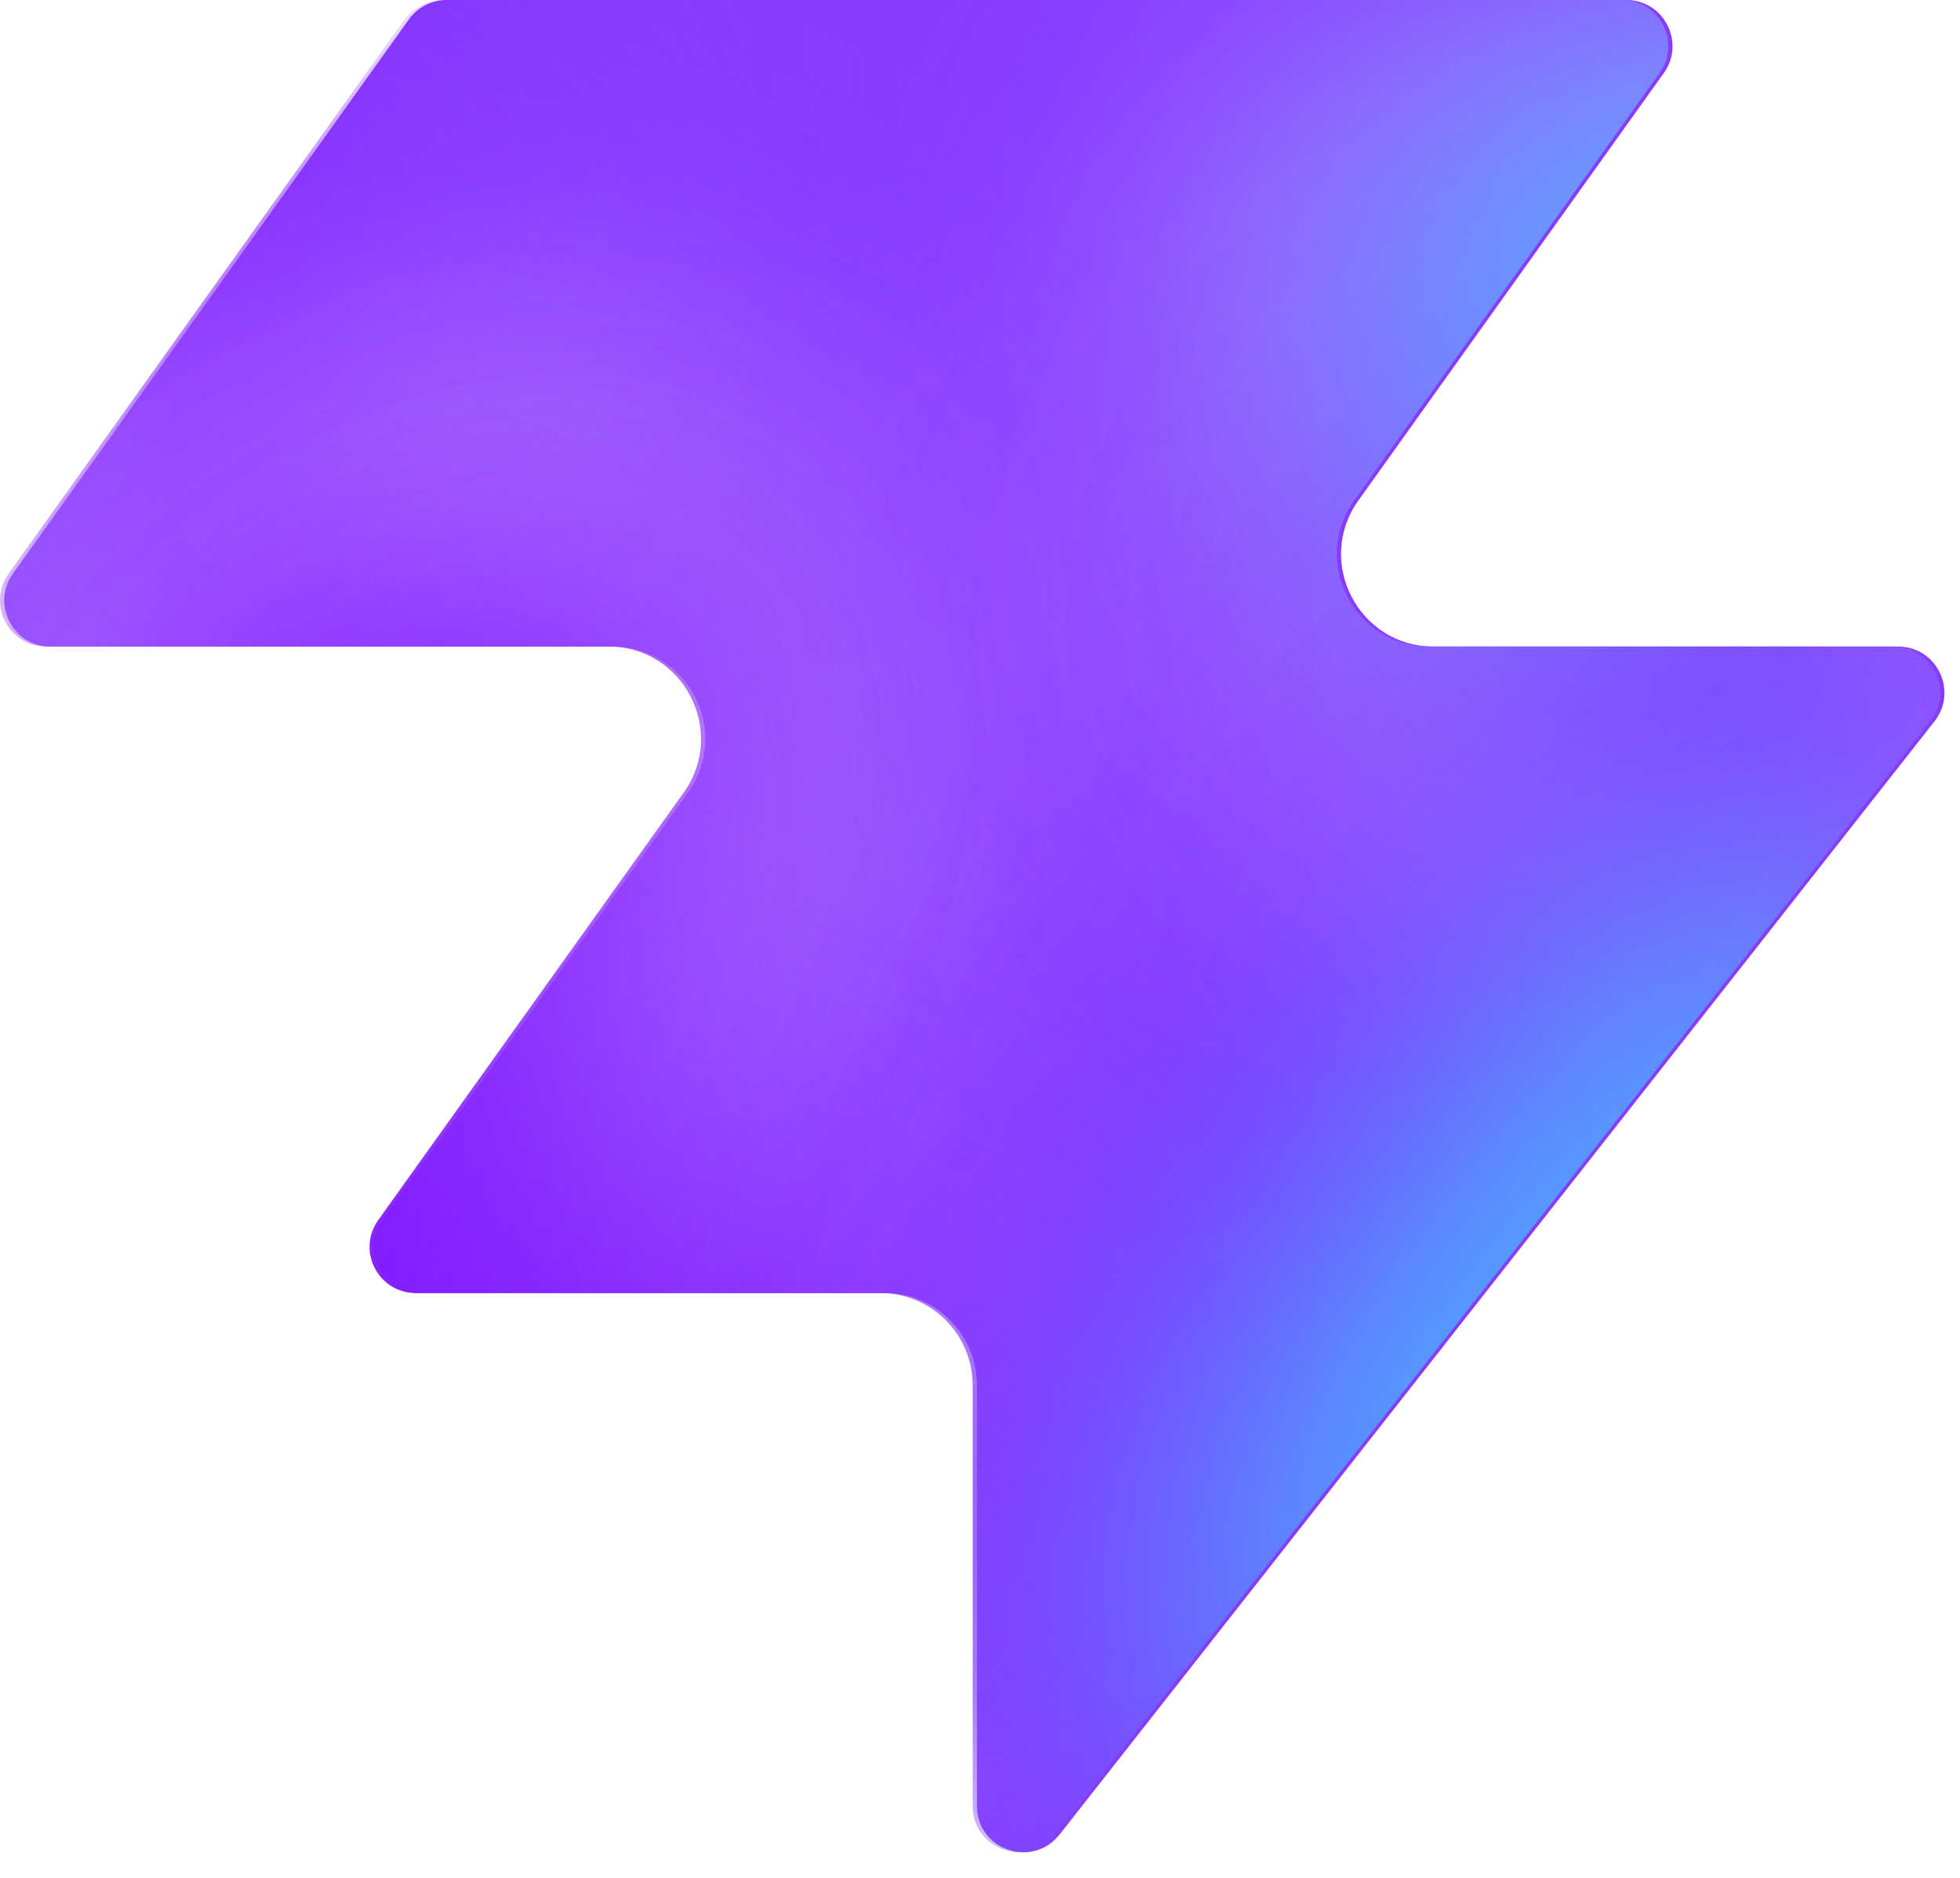
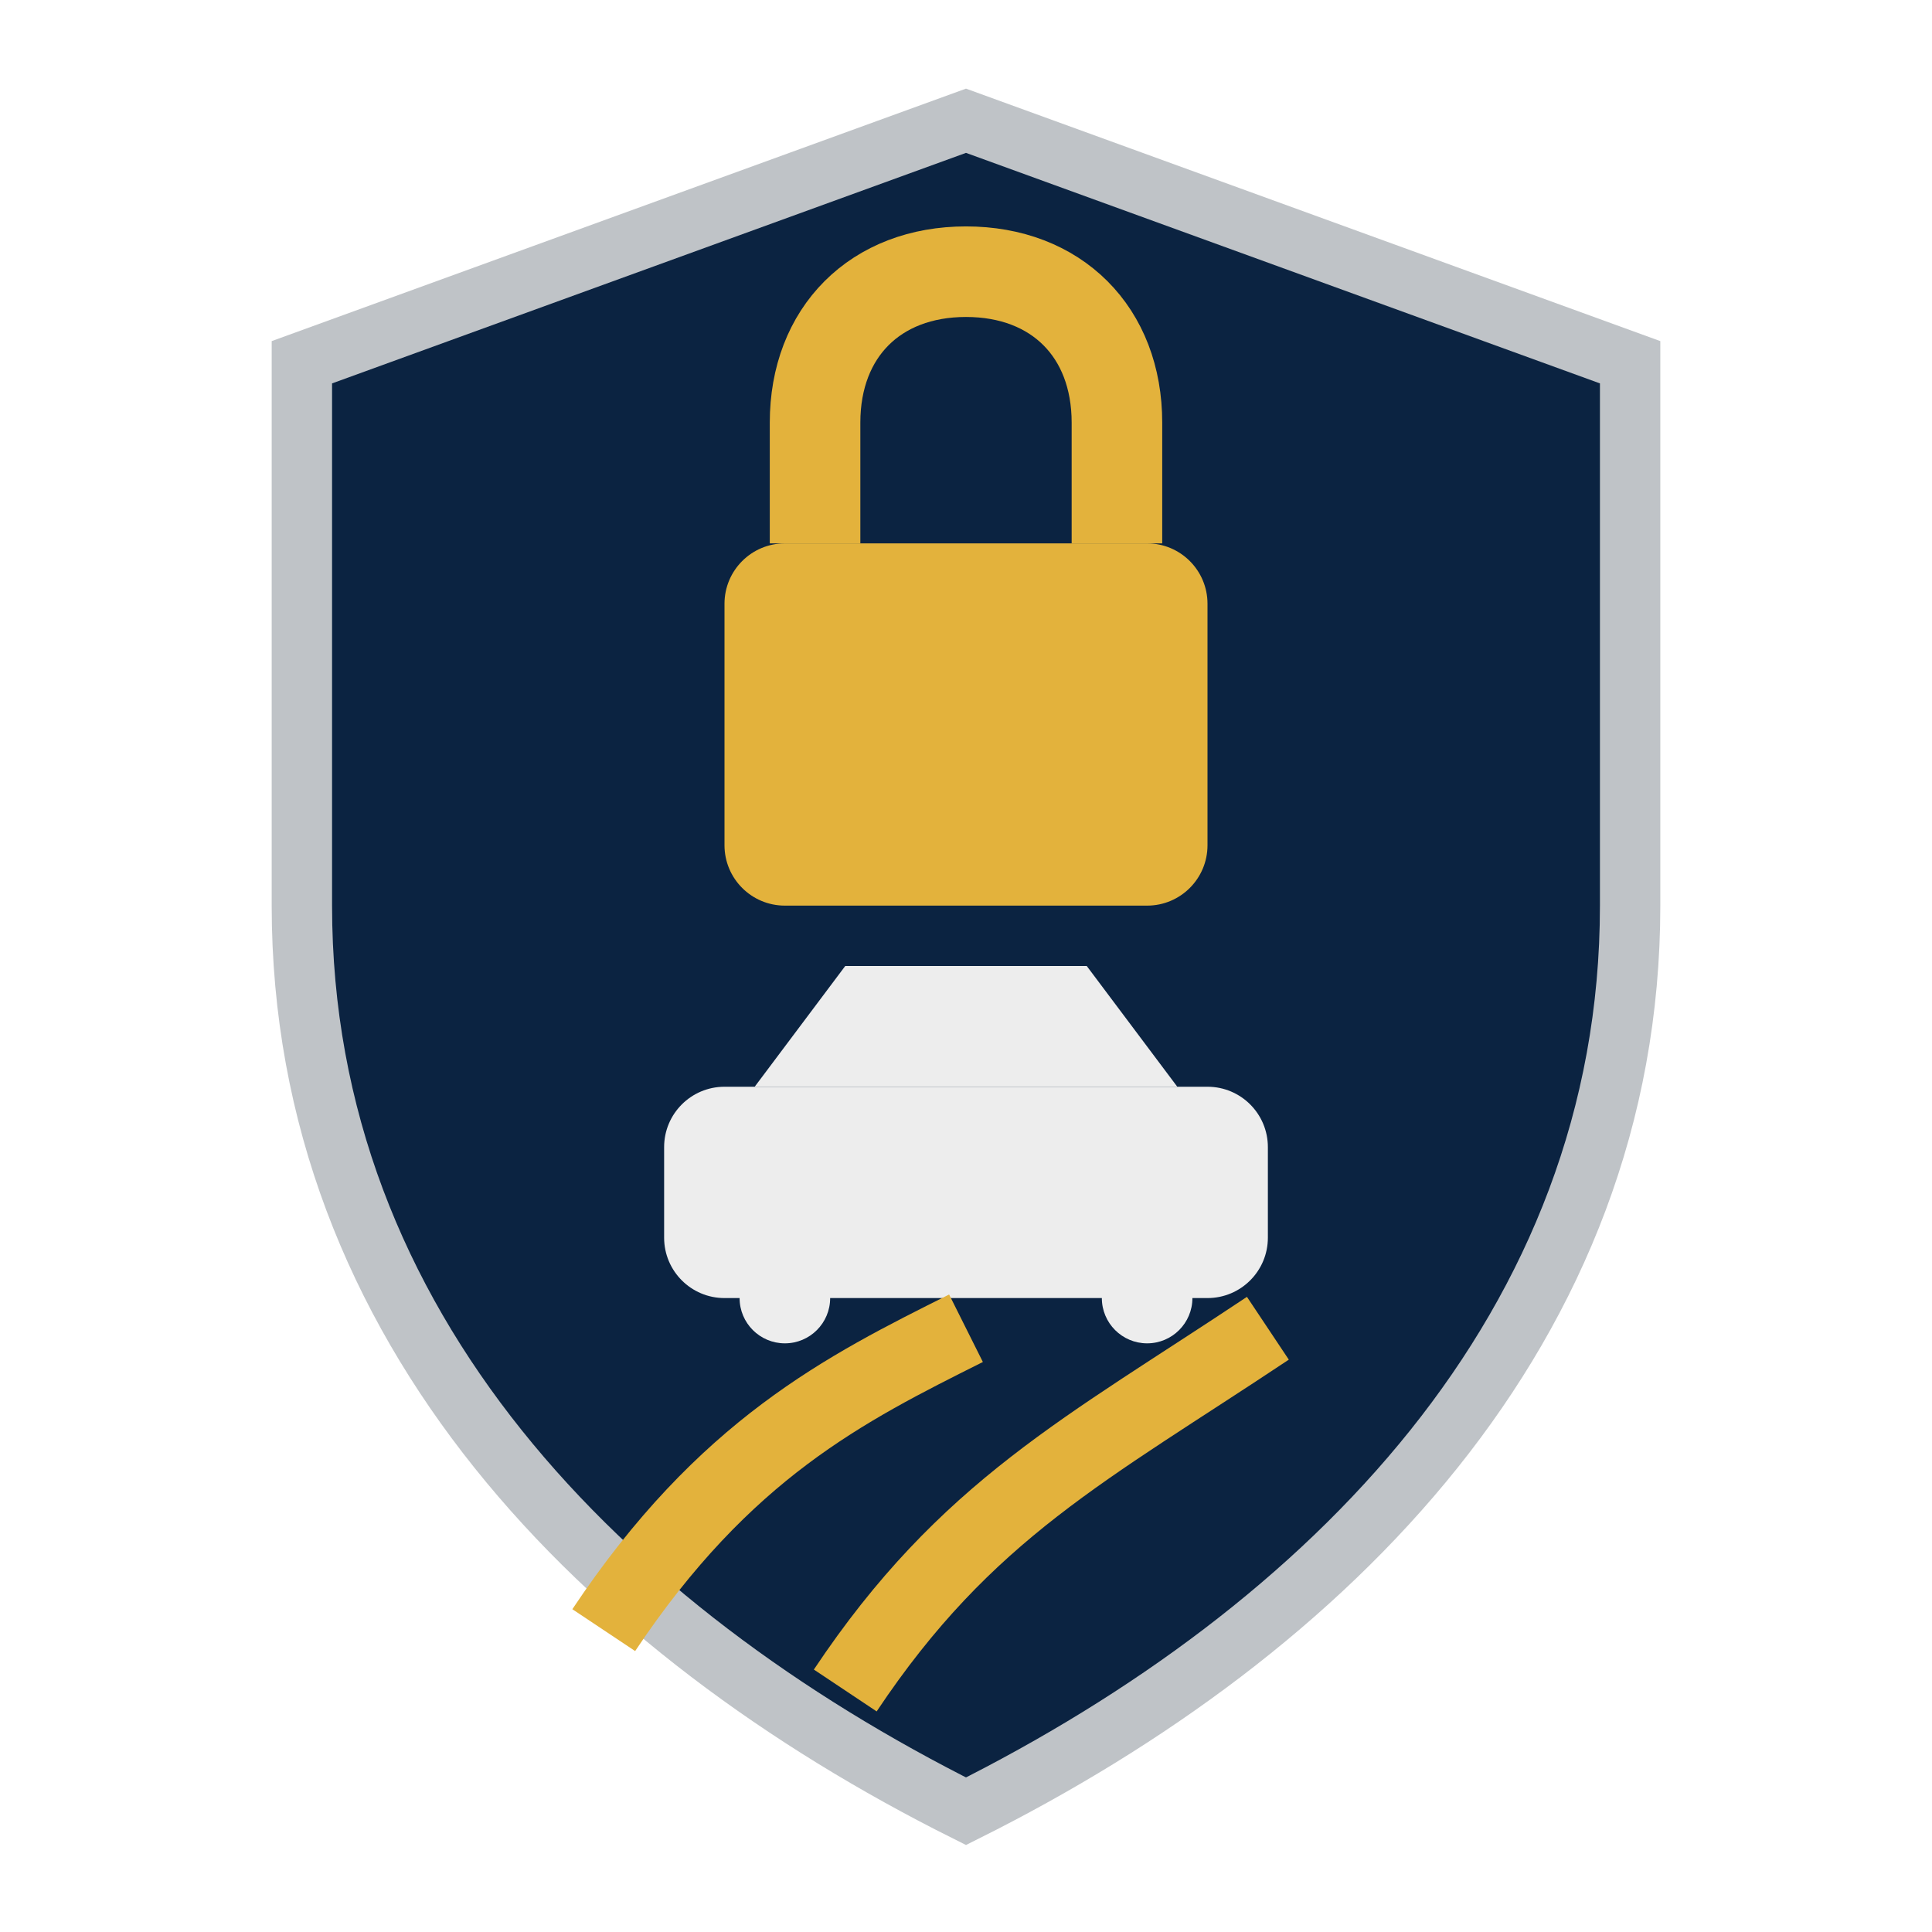
- <svg xmlns="http://www.w3.org/2000/svg" width="48" height="46" fill="none" viewBox="0 0 48 46">
-   <path fill="#863bff" d="M25.946 44.938c-.664.845-2.021.375-2.021-.698V33.937a2.26 2.26 0 0 0-2.262-2.262H10.287c-.92 0-1.456-1.04-.92-1.788l7.48-10.471c1.07-1.497 0-3.578-1.842-3.578H1.237c-.92 0-1.456-1.04-.92-1.788L10.013.474c.214-.297.556-.474.92-.474h28.894c.92 0 1.456 1.04.92 1.788l-7.48 10.471c-1.07 1.498 0 3.579 1.842 3.579h11.377c.943 0 1.473 1.088.89 1.83L25.947 44.94z" style="fill:#863bff;fill:color(display-p3 .525 .23 1);fill-opacity:1" />
-   <mask id="a" width="48" height="46" x="0" y="0" maskUnits="userSpaceOnUse" style="mask-type:alpha">
-     <path fill="#000" d="M25.842 44.938c-.664.844-2.021.375-2.021-.698V33.937a2.26 2.26 0 0 0-2.262-2.262H10.183c-.92 0-1.456-1.04-.92-1.788l7.48-10.471c1.07-1.498 0-3.579-1.842-3.579H1.133c-.92 0-1.456-1.04-.92-1.787L9.91.473c.214-.297.556-.474.92-.474h28.894c.92 0 1.456 1.04.92 1.788l-7.48 10.471c-1.07 1.498 0 3.578 1.842 3.578h11.377c.943 0 1.473 1.088.89 1.832L25.843 44.94z" style="fill:#000;fill-opacity:1" />
-   </mask>
-   <g mask="url(#a)">
-     <g filter="url(#b)">
-       <ellipse cx="5.508" cy="14.704" fill="#ede6ff" rx="5.508" ry="14.704" style="fill:#ede6ff;fill:color(display-p3 .927 .903 1);fill-opacity:1" transform="matrix(.00324 1 1 -.00324 -4.47 31.516)" />
-     </g>
-     <g filter="url(#c)">
-       <ellipse cx="10.399" cy="29.851" fill="#ede6ff" rx="10.399" ry="29.851" style="fill:#ede6ff;fill:color(display-p3 .927 .903 1);fill-opacity:1" transform="matrix(.00324 1 1 -.00324 -39.328 7.883)" />
-     </g>
-     <g filter="url(#d)">
-       <ellipse cx="5.508" cy="30.487" fill="#7e14ff" rx="5.508" ry="30.487" style="fill:#7e14ff;fill:color(display-p3 .492 .077 1);fill-opacity:1" transform="rotate(89.814 -25.913 -14.639)scale(1 -1)" />
-     </g>
-     <g filter="url(#e)">
-       <ellipse cx="5.508" cy="30.599" fill="#7e14ff" rx="5.508" ry="30.599" style="fill:#7e14ff;fill:color(display-p3 .492 .077 1);fill-opacity:1" transform="rotate(89.814 -32.644 -3.334)scale(1 -1)" />
-     </g>
-     <g filter="url(#f)">
-       <ellipse cx="5.508" cy="30.599" fill="#7e14ff" rx="5.508" ry="30.599" style="fill:#7e14ff;fill:color(display-p3 .492 .077 1);fill-opacity:1" transform="matrix(.00324 1 1 -.00324 -34.34 30.47)" />
-     </g>
-     <g filter="url(#g)">
-       <ellipse cx="14.072" cy="22.078" fill="#ede6ff" rx="14.072" ry="22.078" style="fill:#ede6ff;fill:color(display-p3 .927 .903 1);fill-opacity:1" transform="rotate(93.35 24.506 48.493)scale(-1 1)" />
-     </g>
-     <g filter="url(#h)">
-       <ellipse cx="3.47" cy="21.501" fill="#7e14ff" rx="3.47" ry="21.501" style="fill:#7e14ff;fill:color(display-p3 .492 .077 1);fill-opacity:1" transform="rotate(89.009 28.708 47.59)scale(-1 1)" />
-     </g>
-     <g filter="url(#i)">
-       <ellipse cx="3.47" cy="21.501" fill="#7e14ff" rx="3.47" ry="21.501" style="fill:#7e14ff;fill:color(display-p3 .492 .077 1);fill-opacity:1" transform="rotate(89.009 28.708 47.59)scale(-1 1)" />
-     </g>
-     <g filter="url(#j)">
-       <ellipse cx=".387" cy="8.972" fill="#7e14ff" rx="4.407" ry="29.108" style="fill:#7e14ff;fill:color(display-p3 .492 .077 1);fill-opacity:1" transform="rotate(39.51 .387 8.972)" />
-     </g>
-     <g filter="url(#k)">
-       <ellipse cx="47.523" cy="-6.092" fill="#7e14ff" rx="4.407" ry="29.108" style="fill:#7e14ff;fill:color(display-p3 .492 .077 1);fill-opacity:1" transform="rotate(37.892 47.523 -6.092)" />
-     </g>
-     <g filter="url(#l)">
-       <ellipse cx="41.412" cy="6.333" fill="#47bfff" rx="5.971" ry="9.665" style="fill:#47bfff;fill:color(display-p3 .28 .748 1);fill-opacity:1" transform="rotate(37.892 41.412 6.333)" />
-     </g>
-     <g filter="url(#m)">
-       <ellipse cx="-1.879" cy="38.332" fill="#7e14ff" rx="4.407" ry="29.108" style="fill:#7e14ff;fill:color(display-p3 .492 .077 1);fill-opacity:1" transform="rotate(37.892 -1.88 38.332)" />
-     </g>
-     <g filter="url(#n)">
-       <ellipse cx="-1.879" cy="38.332" fill="#7e14ff" rx="4.407" ry="29.108" style="fill:#7e14ff;fill:color(display-p3 .492 .077 1);fill-opacity:1" transform="rotate(37.892 -1.88 38.332)" />
-     </g>
-     <g filter="url(#o)">
-       <ellipse cx="35.651" cy="29.907" fill="#7e14ff" rx="4.407" ry="29.108" style="fill:#7e14ff;fill:color(display-p3 .492 .077 1);fill-opacity:1" transform="rotate(37.892 35.651 29.907)" />
-     </g>
-     <g filter="url(#p)">
-       <ellipse cx="38.418" cy="32.4" fill="#47bfff" rx="5.971" ry="15.297" style="fill:#47bfff;fill:color(display-p3 .28 .748 1);fill-opacity:1" transform="rotate(37.892 38.418 32.4)" />
-     </g>
-   </g>
-   <defs>
-     <filter id="b" width="60.045" height="41.654" x="-19.77" y="16.149" color-interpolation-filters="sRGB" filterUnits="userSpaceOnUse">
-       <feFlood flood-opacity="0" result="BackgroundImageFix" />
-       <feBlend in="SourceGraphic" in2="BackgroundImageFix" result="shape" />
-       <feGaussianBlur result="effect1_foregroundBlur_2002_17158" stdDeviation="7.659" />
-     </filter>
-     <filter id="c" width="90.34" height="51.437" x="-54.613" y="-7.533" color-interpolation-filters="sRGB" filterUnits="userSpaceOnUse">
-       <feFlood flood-opacity="0" result="BackgroundImageFix" />
-       <feBlend in="SourceGraphic" in2="BackgroundImageFix" result="shape" />
-       <feGaussianBlur result="effect1_foregroundBlur_2002_17158" stdDeviation="7.659" />
-     </filter>
-     <filter id="d" width="79.355" height="29.4" x="-49.64" y="2.03" color-interpolation-filters="sRGB" filterUnits="userSpaceOnUse">
-       <feFlood flood-opacity="0" result="BackgroundImageFix" />
-       <feBlend in="SourceGraphic" in2="BackgroundImageFix" result="shape" />
-       <feGaussianBlur result="effect1_foregroundBlur_2002_17158" stdDeviation="4.596" />
-     </filter>
-     <filter id="e" width="79.579" height="29.4" x="-45.045" y="20.029" color-interpolation-filters="sRGB" filterUnits="userSpaceOnUse">
-       <feFlood flood-opacity="0" result="BackgroundImageFix" />
-       <feBlend in="SourceGraphic" in2="BackgroundImageFix" result="shape" />
-       <feGaussianBlur result="effect1_foregroundBlur_2002_17158" stdDeviation="4.596" />
-     </filter>
-     <filter id="f" width="79.579" height="29.4" x="-43.513" y="21.178" color-interpolation-filters="sRGB" filterUnits="userSpaceOnUse">
-       <feFlood flood-opacity="0" result="BackgroundImageFix" />
-       <feBlend in="SourceGraphic" in2="BackgroundImageFix" result="shape" />
-       <feGaussianBlur result="effect1_foregroundBlur_2002_17158" stdDeviation="4.596" />
-     </filter>
-     <filter id="g" width="74.749" height="58.852" x="15.756" y="-17.901" color-interpolation-filters="sRGB" filterUnits="userSpaceOnUse">
-       <feFlood flood-opacity="0" result="BackgroundImageFix" />
-       <feBlend in="SourceGraphic" in2="BackgroundImageFix" result="shape" />
-       <feGaussianBlur result="effect1_foregroundBlur_2002_17158" stdDeviation="7.659" />
-     </filter>
-     <filter id="h" width="61.377" height="25.362" x="23.548" y="2.284" color-interpolation-filters="sRGB" filterUnits="userSpaceOnUse">
-       <feFlood flood-opacity="0" result="BackgroundImageFix" />
-       <feBlend in="SourceGraphic" in2="BackgroundImageFix" result="shape" />
-       <feGaussianBlur result="effect1_foregroundBlur_2002_17158" stdDeviation="4.596" />
-     </filter>
-     <filter id="i" width="61.377" height="25.362" x="23.548" y="2.284" color-interpolation-filters="sRGB" filterUnits="userSpaceOnUse">
-       <feFlood flood-opacity="0" result="BackgroundImageFix" />
-       <feBlend in="SourceGraphic" in2="BackgroundImageFix" result="shape" />
-       <feGaussianBlur result="effect1_foregroundBlur_2002_17158" stdDeviation="4.596" />
-     </filter>
-     <filter id="j" width="56.045" height="63.649" x="-27.636" y="-22.853" color-interpolation-filters="sRGB" filterUnits="userSpaceOnUse">
-       <feFlood flood-opacity="0" result="BackgroundImageFix" />
-       <feBlend in="SourceGraphic" in2="BackgroundImageFix" result="shape" />
-       <feGaussianBlur result="effect1_foregroundBlur_2002_17158" stdDeviation="4.596" />
-     </filter>
-     <filter id="k" width="54.814" height="64.646" x="20.116" y="-38.415" color-interpolation-filters="sRGB" filterUnits="userSpaceOnUse">
-       <feFlood flood-opacity="0" result="BackgroundImageFix" />
-       <feBlend in="SourceGraphic" in2="BackgroundImageFix" result="shape" />
-       <feGaussianBlur result="effect1_foregroundBlur_2002_17158" stdDeviation="4.596" />
-     </filter>
-     <filter id="l" width="33.541" height="35.313" x="24.641" y="-11.323" color-interpolation-filters="sRGB" filterUnits="userSpaceOnUse">
-       <feFlood flood-opacity="0" result="BackgroundImageFix" />
-       <feBlend in="SourceGraphic" in2="BackgroundImageFix" result="shape" />
-       <feGaussianBlur result="effect1_foregroundBlur_2002_17158" stdDeviation="4.596" />
-     </filter>
-     <filter id="m" width="54.814" height="64.646" x="-29.286" y="6.009" color-interpolation-filters="sRGB" filterUnits="userSpaceOnUse">
-       <feFlood flood-opacity="0" result="BackgroundImageFix" />
-       <feBlend in="SourceGraphic" in2="BackgroundImageFix" result="shape" />
-       <feGaussianBlur result="effect1_foregroundBlur_2002_17158" stdDeviation="4.596" />
-     </filter>
-     <filter id="n" width="54.814" height="64.646" x="-29.286" y="6.009" color-interpolation-filters="sRGB" filterUnits="userSpaceOnUse">
-       <feFlood flood-opacity="0" result="BackgroundImageFix" />
-       <feBlend in="SourceGraphic" in2="BackgroundImageFix" result="shape" />
-       <feGaussianBlur result="effect1_foregroundBlur_2002_17158" stdDeviation="4.596" />
-     </filter>
-     <filter id="o" width="54.814" height="64.646" x="8.244" y="-2.416" color-interpolation-filters="sRGB" filterUnits="userSpaceOnUse">
-       <feFlood flood-opacity="0" result="BackgroundImageFix" />
-       <feBlend in="SourceGraphic" in2="BackgroundImageFix" result="shape" />
-       <feGaussianBlur result="effect1_foregroundBlur_2002_17158" stdDeviation="4.596" />
-     </filter>
-     <filter id="p" width="39.409" height="43.623" x="18.713" y="10.588" color-interpolation-filters="sRGB" filterUnits="userSpaceOnUse">
-       <feFlood flood-opacity="0" result="BackgroundImageFix" />
-       <feBlend in="SourceGraphic" in2="BackgroundImageFix" result="shape" />
-       <feGaussianBlur result="effect1_foregroundBlur_2002_17158" stdDeviation="4.596" />
-     </filter>
-   </defs>
+ <svg xmlns="http://www.w3.org/2000/svg" width="64" height="64" viewBox="0 0 64 64">
+   <path d="M32 4 L54 12 V30 C54 44 44 54 32 60 C20 54 10 44 10 30 V12 Z" fill="#0B2341" stroke="#BFC3C7" stroke-width="2" />
+   <rect x="24" y="18" width="16" height="12" rx="2" fill="#E3B23C" />
+   <path d="M27 18 V14 C27 11 29 9 32 9 C35 9 37 11 37 14 V18" fill="none" stroke="#E3B23C" stroke-width="3" />
+   <rect x="22" y="36" width="20" height="7" rx="2" fill="#EDEDED" />
+   <path d="M25 36 L28 32 H36 L39 36" fill="#EDEDED" />
+   <circle cx="26" cy="43" r="1.5" fill="#EDEDED" />
+   <circle cx="38" cy="43" r="1.5" fill="#EDEDED" />
+   <path d="M20 54 C24 48, 28 46, 32 44" stroke="#E3B23C" stroke-width="2.5" fill="none" />
+   <path d="M28 56 C32 50, 36 48, 42 44" stroke="#E3B23C" stroke-width="2.5" fill="none" />
</svg>
